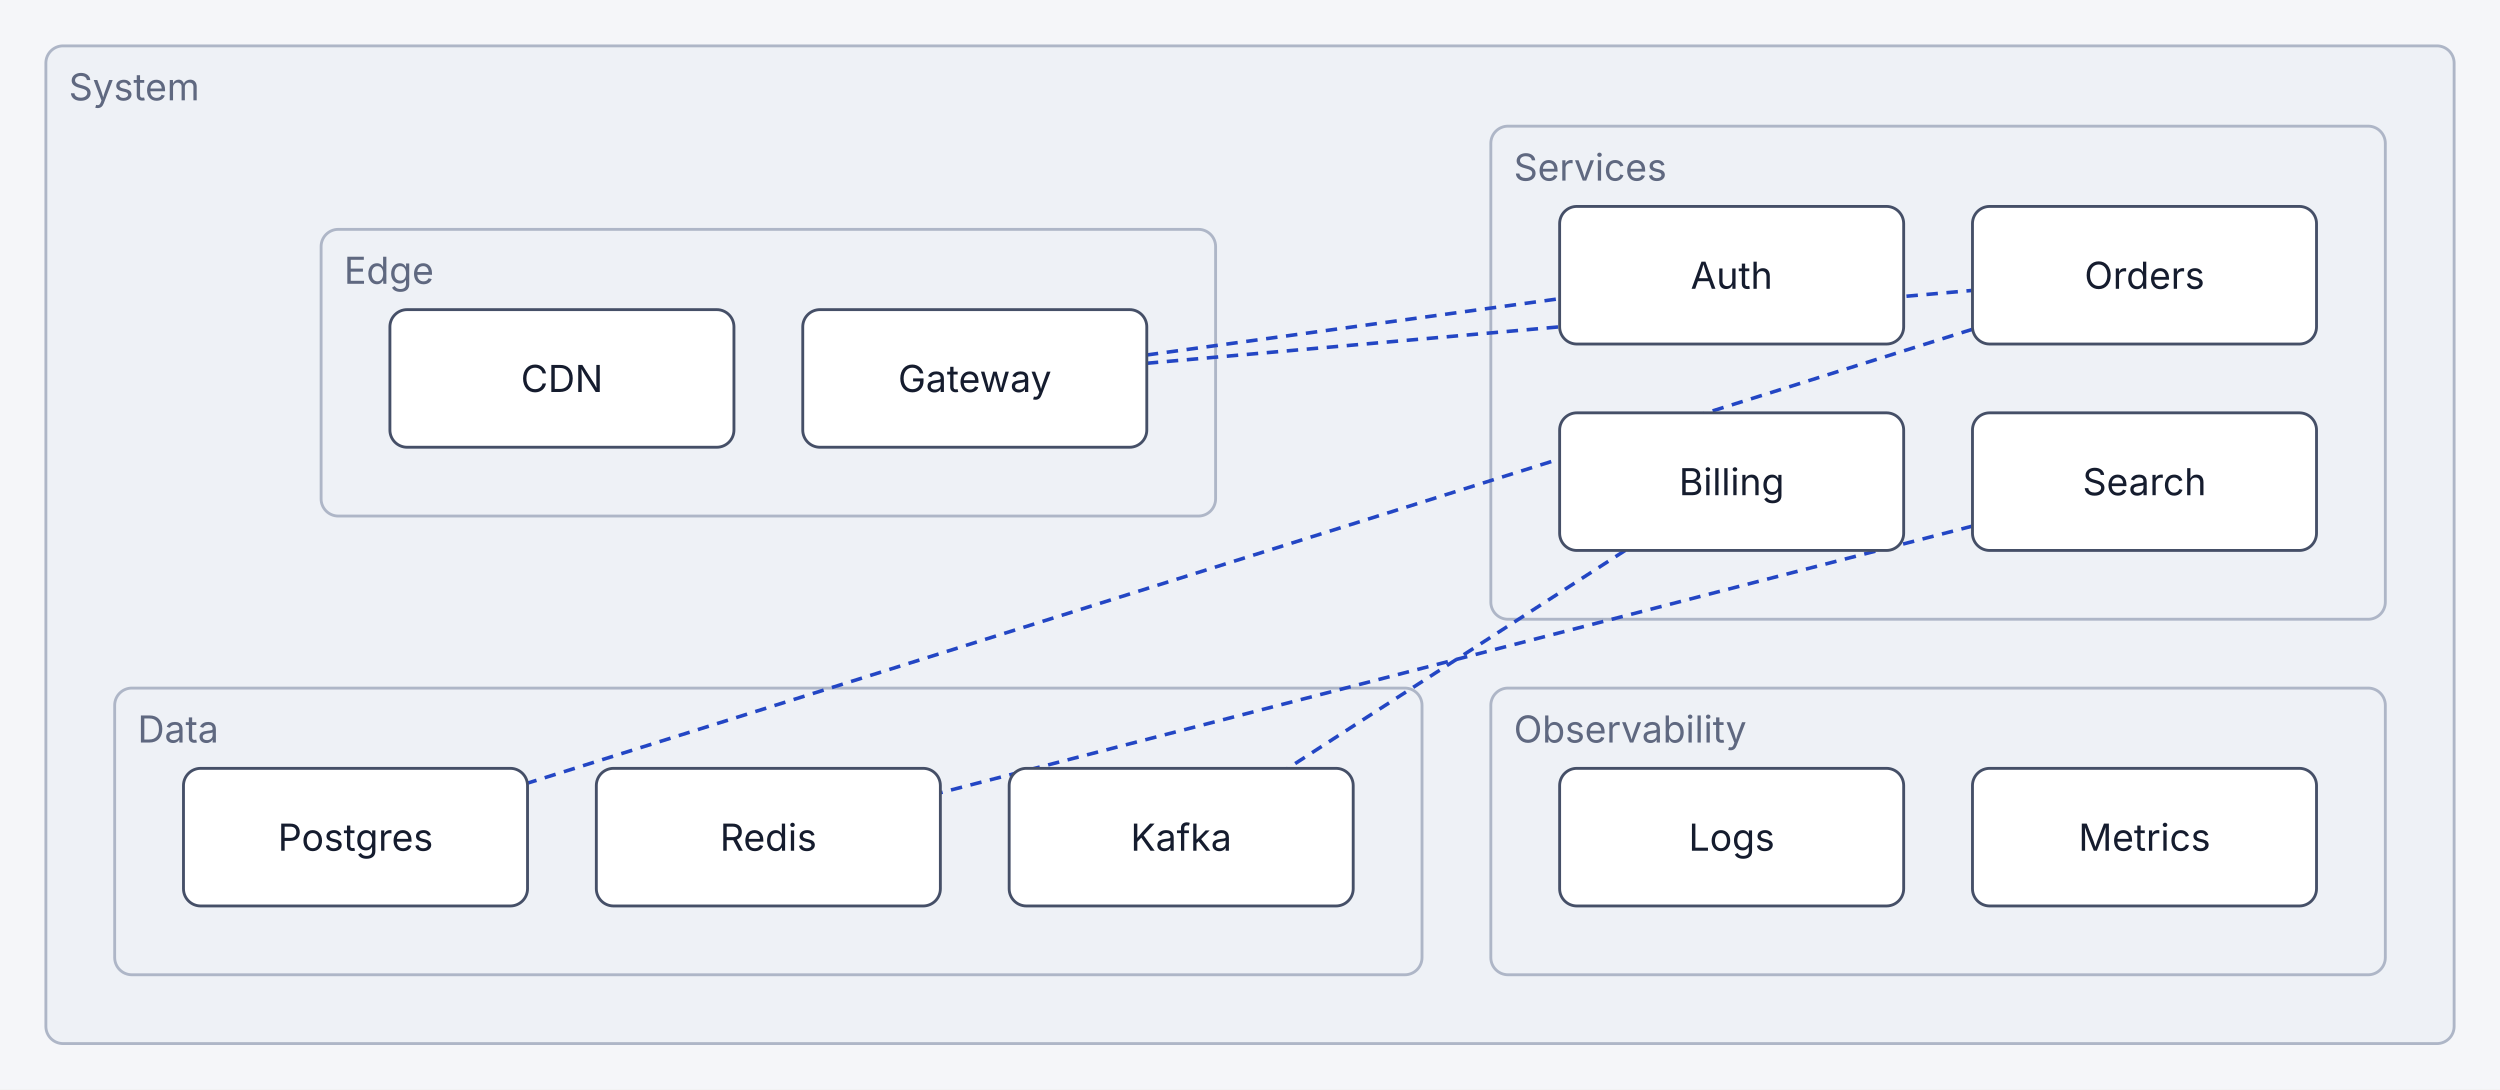
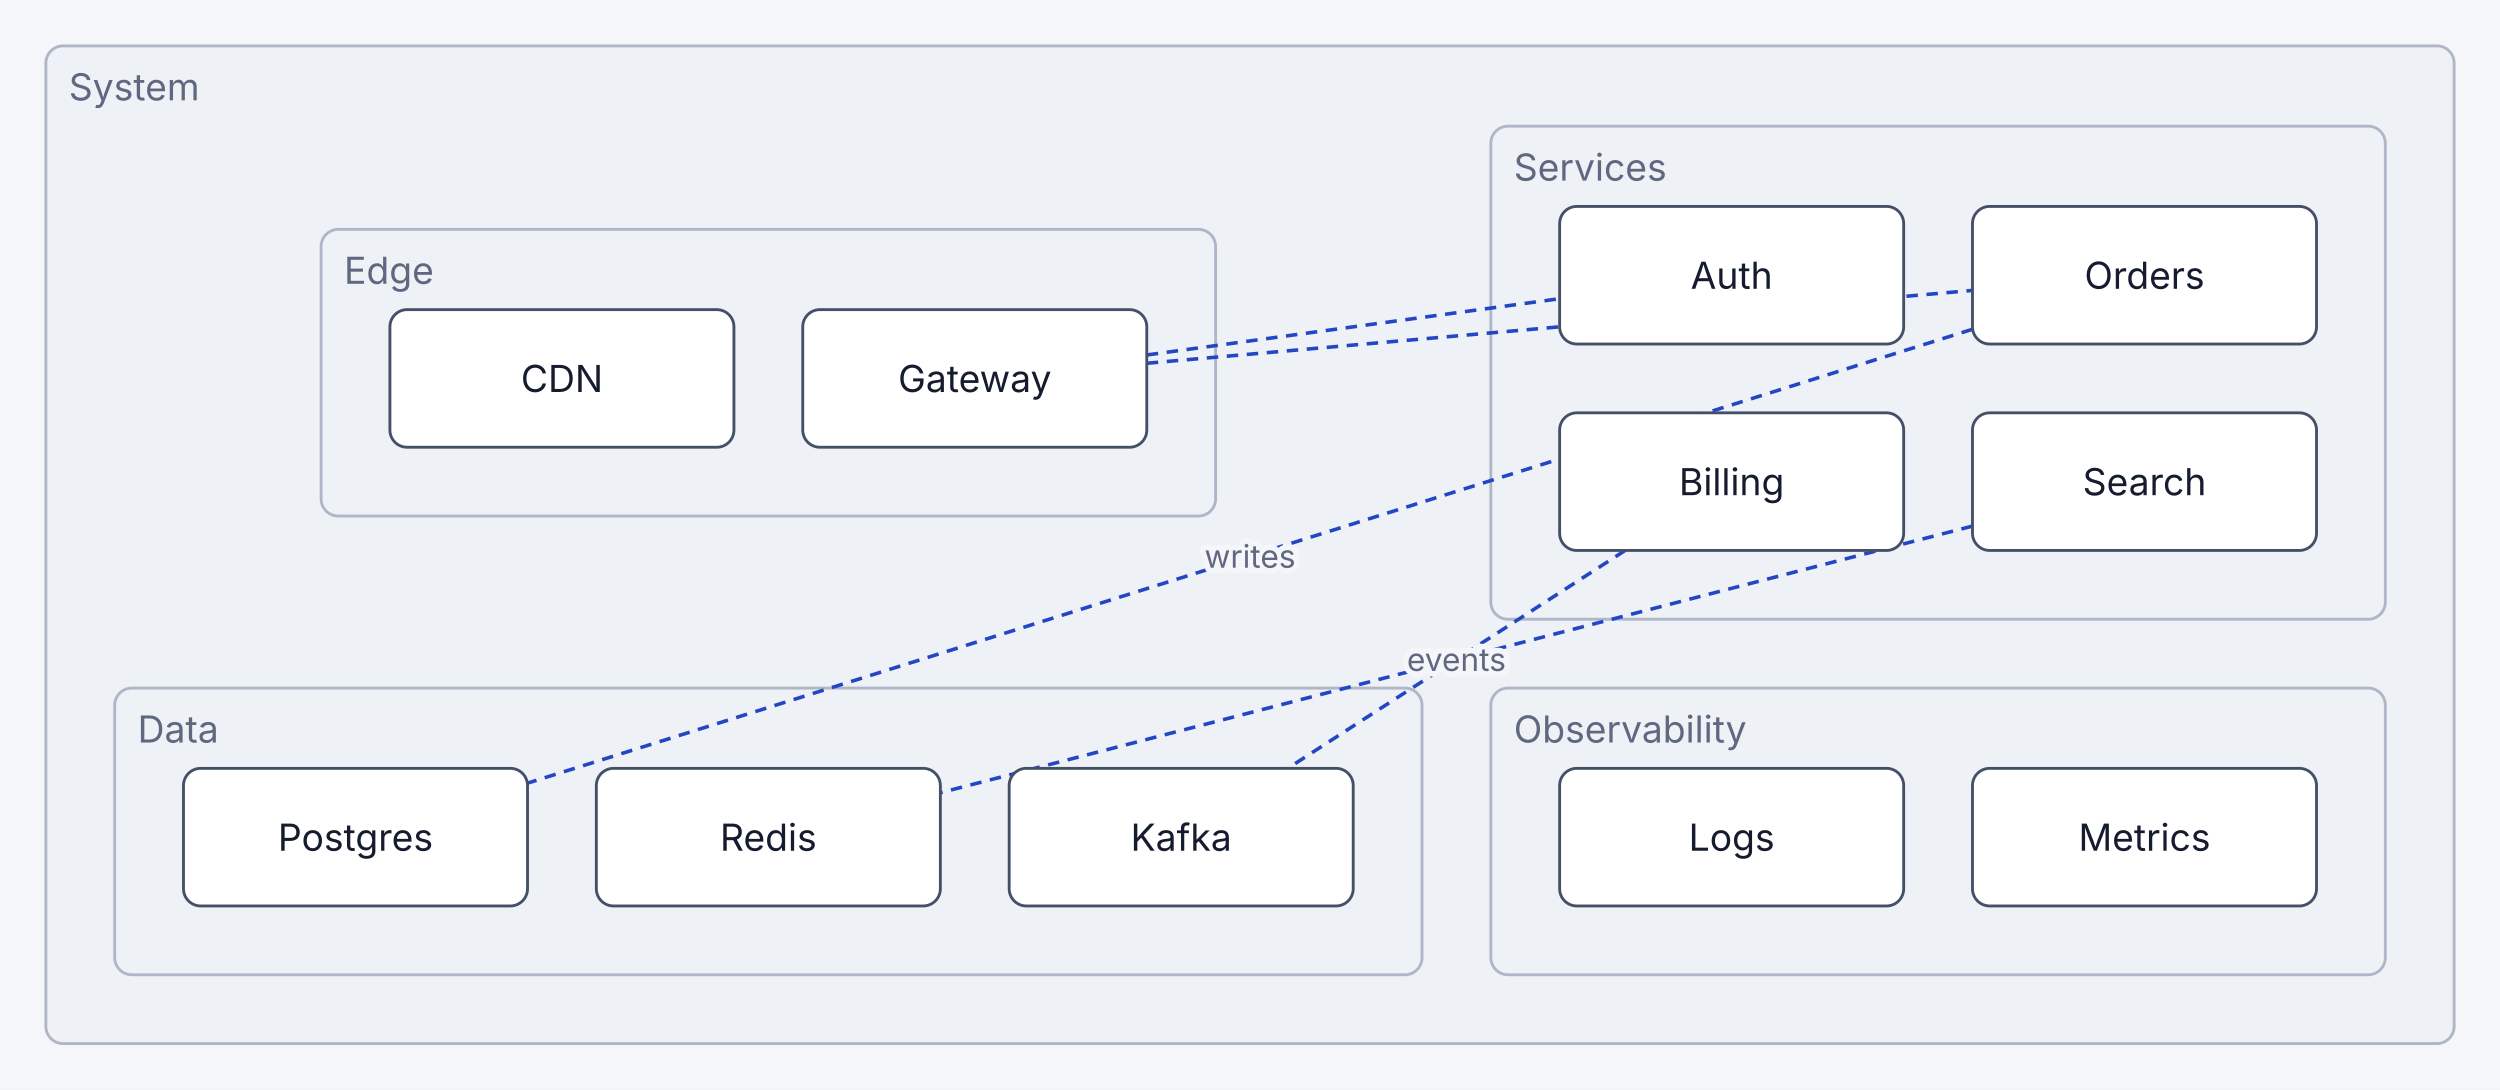
<svg xmlns="http://www.w3.org/2000/svg" viewBox="-16 -16 872 380" width="872" height="380" role="img" font-family="system-ui, -apple-system, 'Segoe UI', sans-serif" font-size="13">
  <rect class="ireko-background" x="-16" y="-16" width="872" height="380" fill="#f5f6f9" />
  <g class="ireko-containers">
    <g class="ireko-container" data-id="system">
      <rect x="0" y="0" width="840" height="348" rx="6" fill="#eef1f6" stroke="#aeb6c7" />
      <text x="8" y="19" font-size="13" fill="#5f6880">System</text>
    </g>
    <g class="ireko-container" data-id="edge">
      <rect x="96" y="64" width="312" height="100" rx="6" fill="#eef1f6" stroke="#aeb6c7" />
      <text x="104" y="83" font-size="13" fill="#5f6880">Edge</text>
    </g>
    <g class="ireko-container" data-id="services">
      <rect x="504" y="28" width="312" height="172" rx="6" fill="#eef1f6" stroke="#aeb6c7" />
      <text x="512" y="47" font-size="13" fill="#5f6880">Services</text>
    </g>
    <g class="ireko-container" data-id="data">
      <rect x="24" y="224" width="456" height="100" rx="6" fill="#eef1f6" stroke="#aeb6c7" />
      <text x="32" y="243" font-size="13" fill="#5f6880">Data</text>
    </g>
    <g class="ireko-container" data-id="observability">
      <rect x="504" y="224" width="312" height="100" rx="6" fill="#eef1f6" stroke="#aeb6c7" />
      <text x="512" y="243" font-size="13" fill="#5f6880">Observability</text>
    </g>
  </g>
  <g class="ireko-edges" fill="none">
    <polyline class="ireko-edge" data-id="edge-0" points="384,107.818 528,88.182" stroke="#2346c4" stroke-width="1.25" stroke-dasharray="4 3" />
    <polyline class="ireko-edge" data-id="edge-1" points="384,110.706 672,85.294" stroke="#2346c4" stroke-width="1.25" stroke-dasharray="4 3" />
    <polyline class="ireko-edge" data-id="edge-2" points="672,98.846 168,257.154" stroke="#2346c4" stroke-width="1.25" stroke-dasharray="4 3" />
    <polyline class="ireko-edge" data-id="edge-3" points="550.839,176 433.161,252" stroke="#2346c4" stroke-width="1.25" stroke-dasharray="4 3" />
    <polyline class="ireko-edge" data-id="edge-4" points="672,167.5 312,260.5" stroke="#2346c4" stroke-width="1.25" stroke-dasharray="4 3" />
  </g>
  <g class="ireko-nodes">
    <g class="ireko-node" data-id="cdn">
      <rect x="120" y="92" width="120" height="48" rx="6" fill="#ffffff" stroke="#454f67" />
      <text x="180" y="116" font-size="13" text-anchor="middle" dominant-baseline="central" fill="#151c2e">CDN</text>
    </g>
    <g class="ireko-node" data-id="gateway">
      <rect x="264" y="92" width="120" height="48" rx="6" fill="#ffffff" stroke="#454f67" />
      <text x="324" y="116" font-size="13" text-anchor="middle" dominant-baseline="central" fill="#151c2e">Gateway</text>
    </g>
    <g class="ireko-node" data-id="auth">
      <rect x="528" y="56" width="120" height="48" rx="6" fill="#ffffff" stroke="#454f67" />
      <text x="588" y="80" font-size="13" text-anchor="middle" dominant-baseline="central" fill="#151c2e">Auth</text>
    </g>
    <g class="ireko-node" data-id="orders">
      <rect x="672" y="56" width="120" height="48" rx="6" fill="#ffffff" stroke="#454f67" />
      <text x="732" y="80" font-size="13" text-anchor="middle" dominant-baseline="central" fill="#151c2e">Orders</text>
    </g>
    <g class="ireko-node" data-id="billing">
      <rect x="528" y="128" width="120" height="48" rx="6" fill="#ffffff" stroke="#454f67" />
      <text x="588" y="152" font-size="13" text-anchor="middle" dominant-baseline="central" fill="#151c2e">Billing</text>
    </g>
    <g class="ireko-node" data-id="search">
      <rect x="672" y="128" width="120" height="48" rx="6" fill="#ffffff" stroke="#454f67" />
      <text x="732" y="152" font-size="13" text-anchor="middle" dominant-baseline="central" fill="#151c2e">Search</text>
    </g>
    <g class="ireko-node" data-id="postgres">
      <rect x="48" y="252" width="120" height="48" rx="6" fill="#ffffff" stroke="#454f67" />
      <text x="108" y="276" font-size="13" text-anchor="middle" dominant-baseline="central" fill="#151c2e">Postgres</text>
    </g>
    <g class="ireko-node" data-id="redis">
      <rect x="192" y="252" width="120" height="48" rx="6" fill="#ffffff" stroke="#454f67" />
      <text x="252" y="276" font-size="13" text-anchor="middle" dominant-baseline="central" fill="#151c2e">Redis</text>
    </g>
    <g class="ireko-node" data-id="kafka">
      <rect x="336" y="252" width="120" height="48" rx="6" fill="#ffffff" stroke="#454f67" />
      <text x="396" y="276" font-size="13" text-anchor="middle" dominant-baseline="central" fill="#151c2e">Kafka</text>
    </g>
    <g class="ireko-node" data-id="logs">
      <rect x="528" y="252" width="120" height="48" rx="6" fill="#ffffff" stroke="#454f67" />
      <text x="588" y="276" font-size="13" text-anchor="middle" dominant-baseline="central" fill="#151c2e">Logs</text>
    </g>
    <g class="ireko-node" data-id="metrics">
      <rect x="672" y="252" width="120" height="48" rx="6" fill="#ffffff" stroke="#454f67" />
      <text x="732" y="276" font-size="13" text-anchor="middle" dominant-baseline="central" fill="#151c2e">Metrics</text>
    </g>
  </g>
+   <g class="ireko-edge-labels" text-anchor="middle" dominant-baseline="central" fill="#5f6880" stroke="#f5f6f9" stroke-width="4" stroke-linejoin="round" paint-order="stroke">
+     <text class="ireko-edge-label" data-id="edge-2" x="420" y="178" font-size="11.05">writes</text>
+     <text class="ireko-edge-label" data-id="edge-3" x="492" y="214" font-size="11.05">events</text>
+   </g>
</svg>
